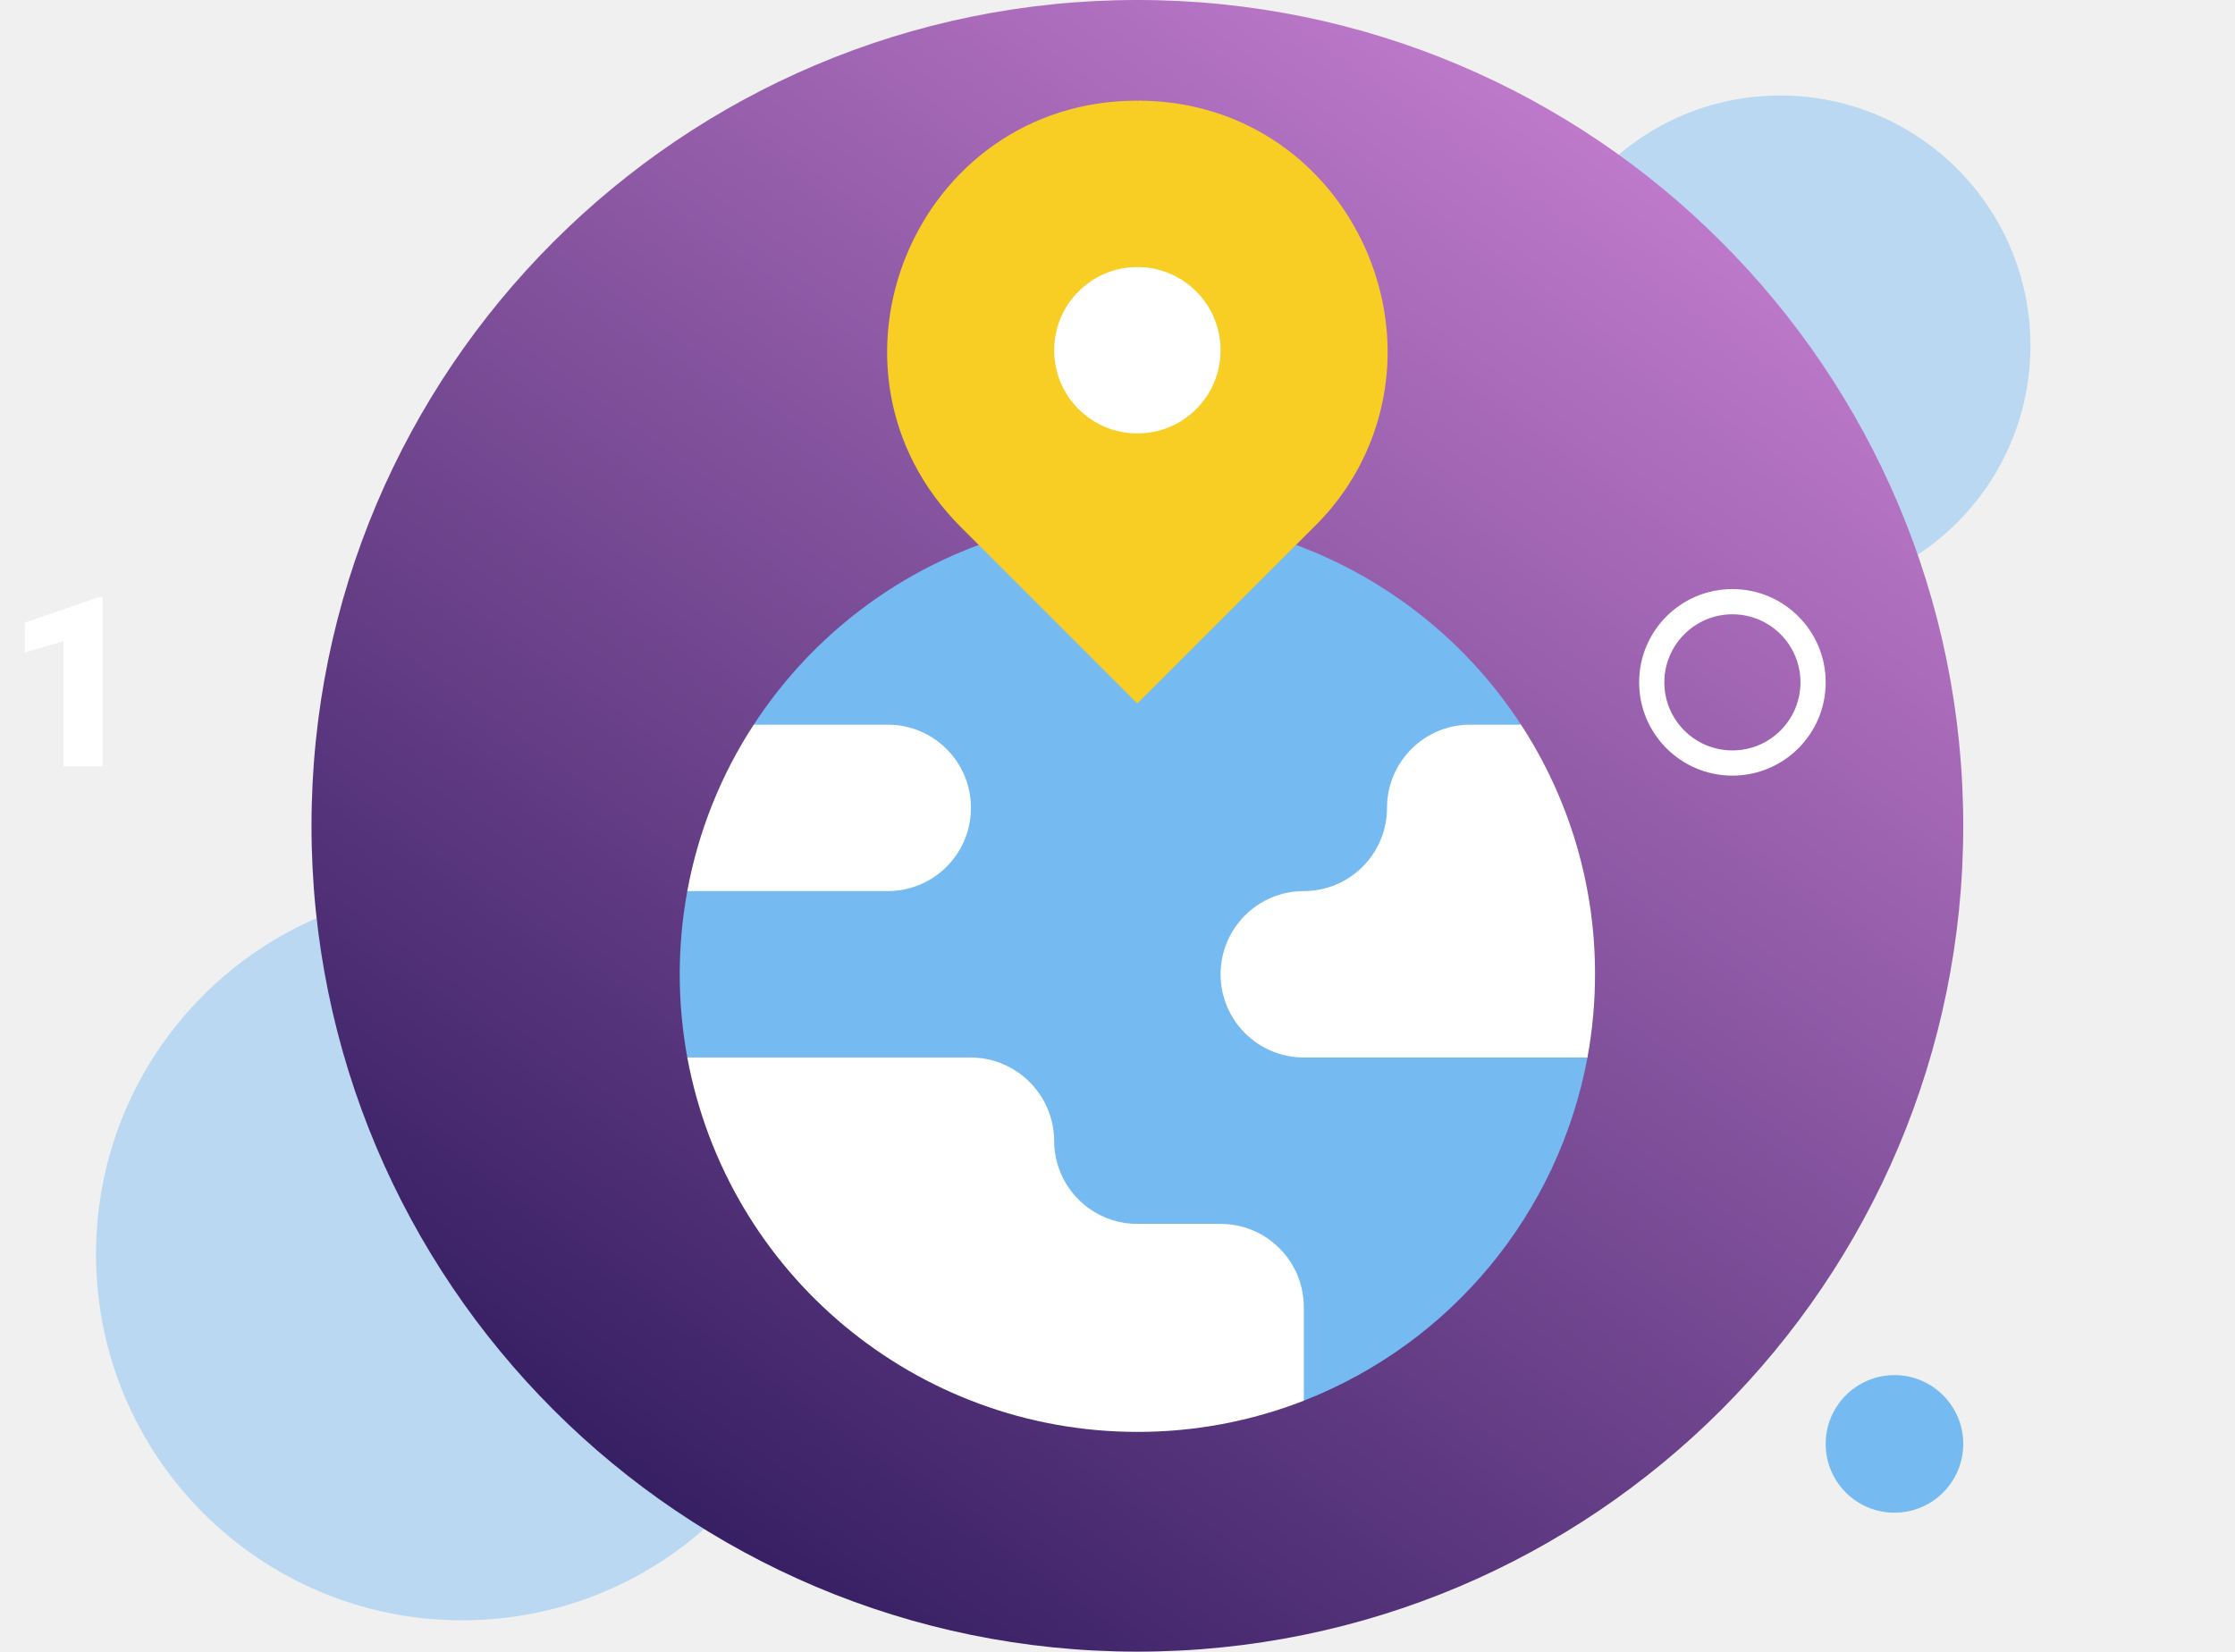
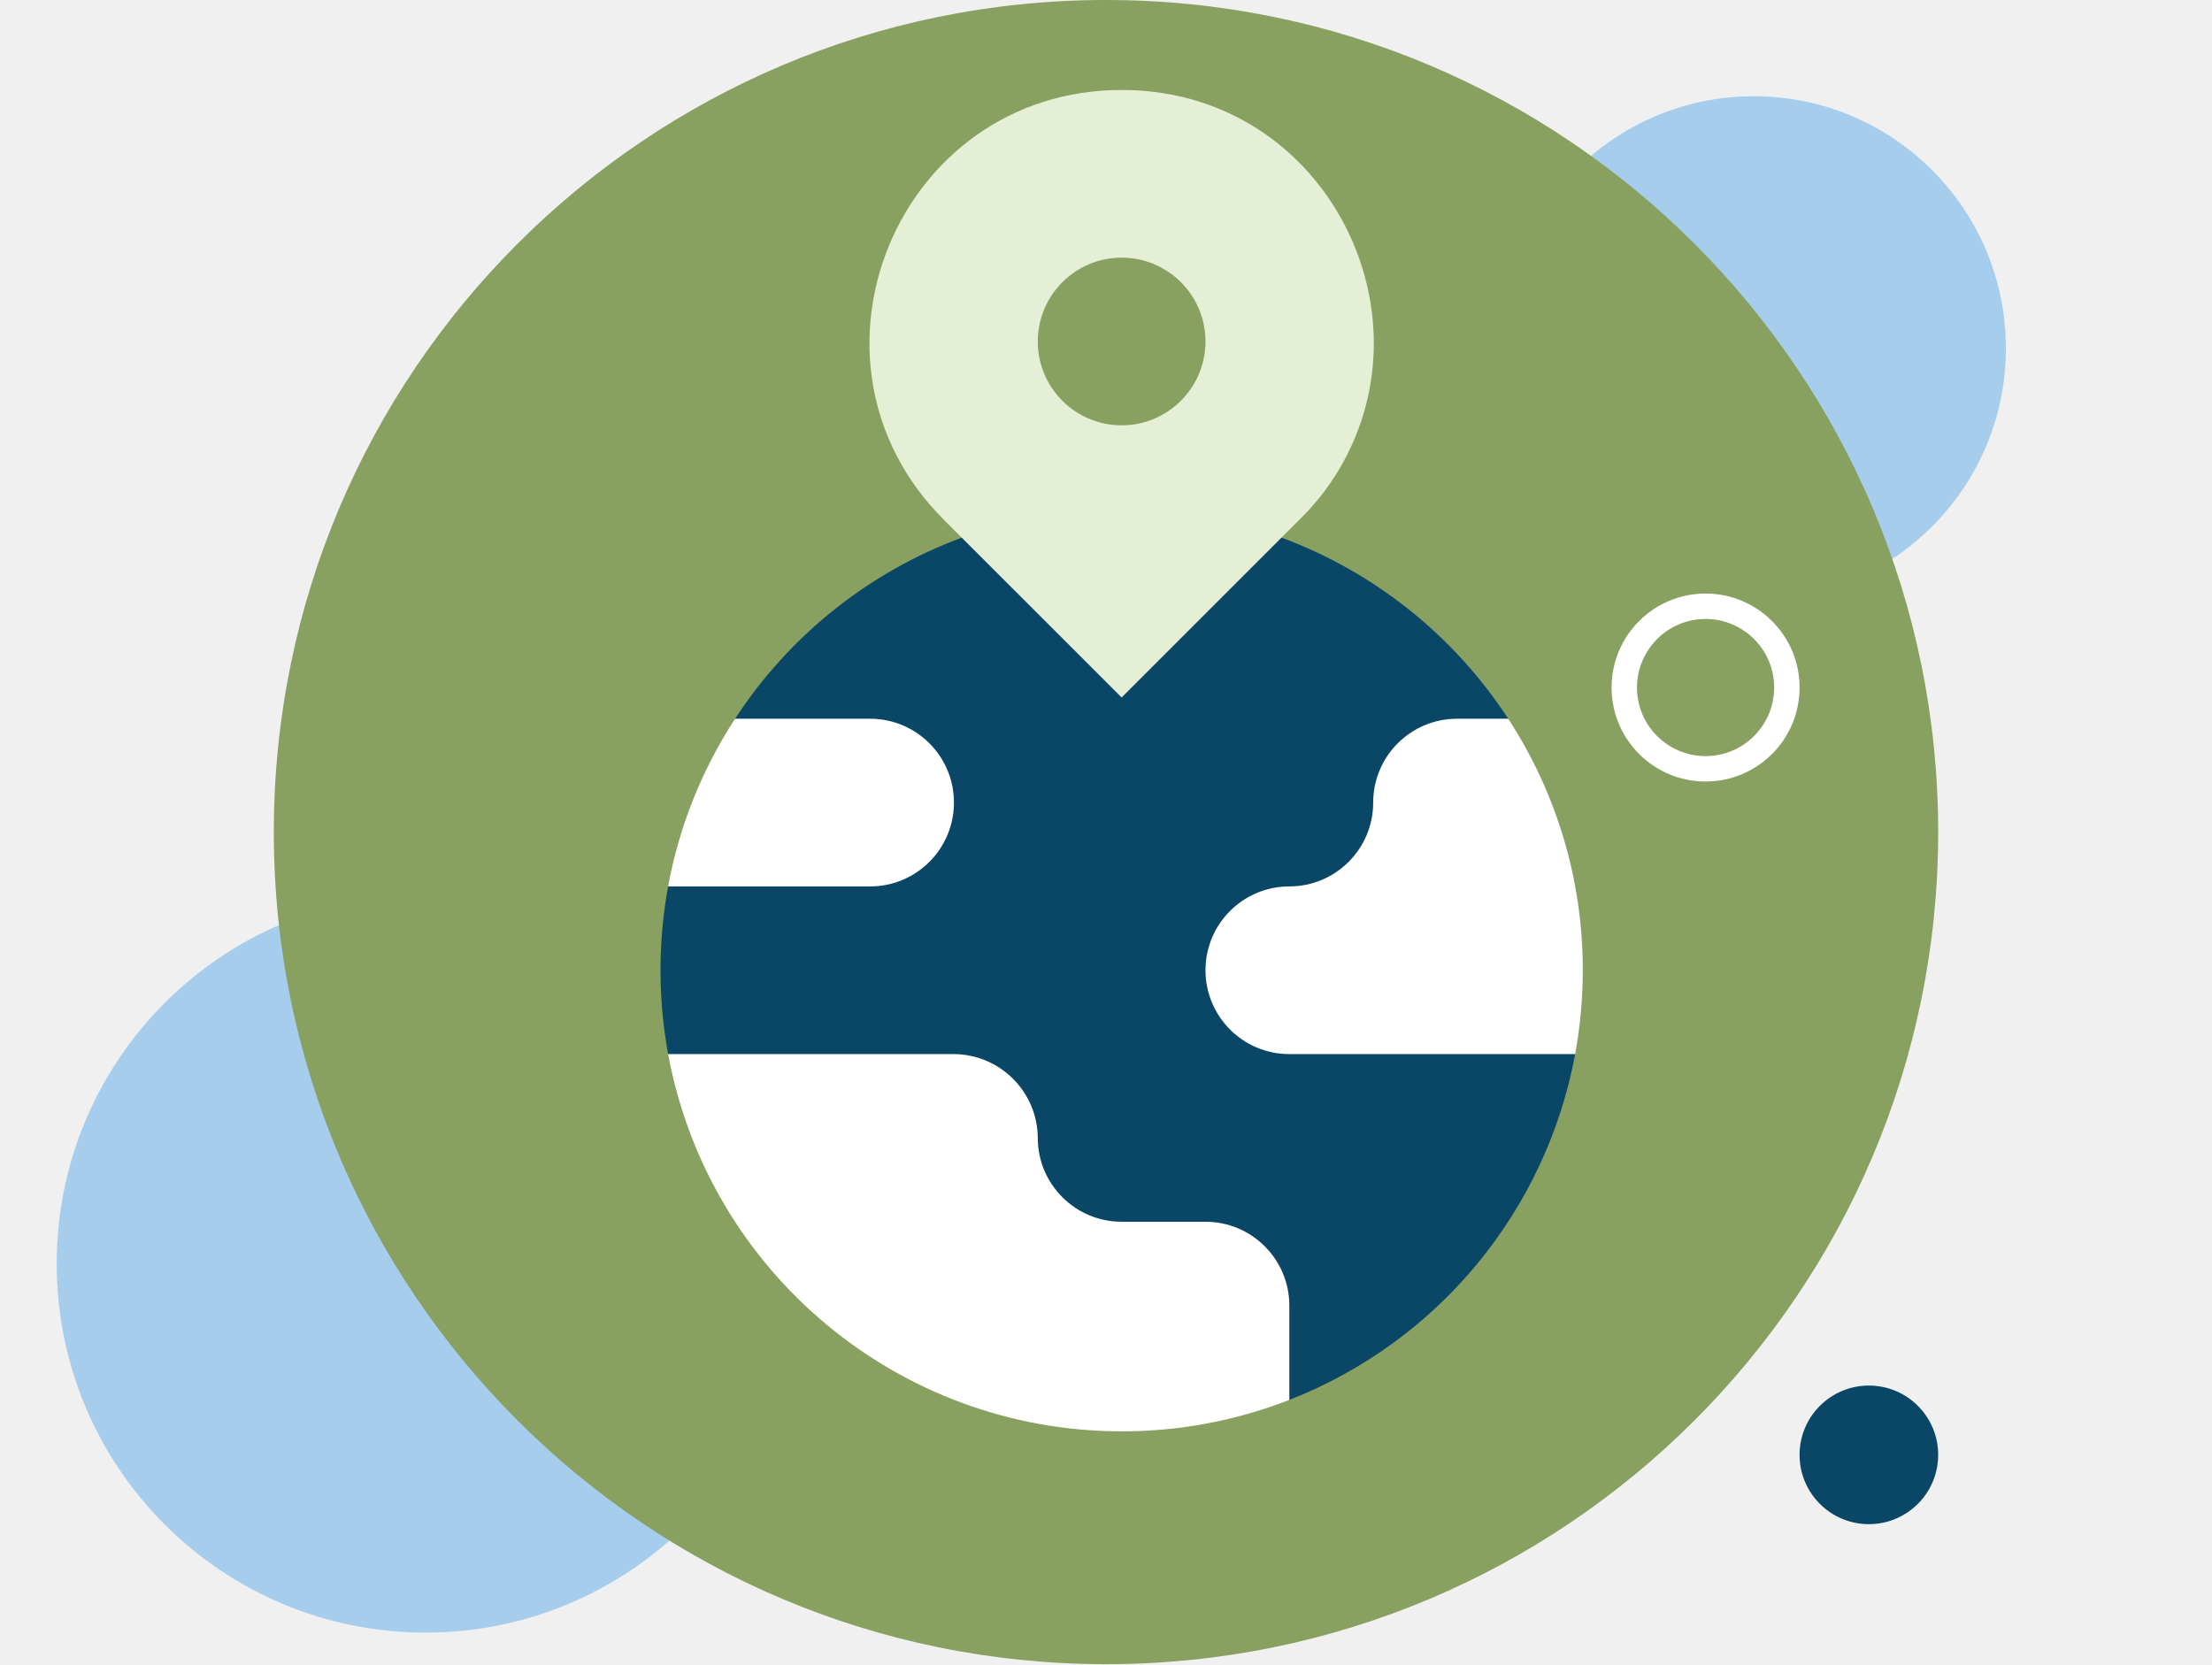
- <svg xmlns="http://www.w3.org/2000/svg" width="300.344" height="221.965" viewBox="0 0 300.344 221.965">
-   <defs>
-     <linearGradient id="linear-gradient" x1="0.814" y1="0.117" x2="0.236" y2="0.921" gradientUnits="objectBoundingBox">
-       <stop offset="0" stop-color="#be79ca" />
-       <stop offset="1" stop-color="#371f63" />
-     </linearGradient>
-   </defs>
-   <g id="Grupo_1102806" data-name="Grupo 1102806" transform="translate(-1014.704 -1329.715)">
-     <g id="Grupo_1102794" data-name="Grupo 1102794" transform="translate(707.656 -103.633)">
-       <text id="_1" data-name="1" transform="translate(317.047 1536.331)" fill="#fff" font-size="32" font-family="Roboto-Black, Roboto" font-weight="800">
-         <tspan x="-9.266" y="0">1</tspan>
-       </text>
-       <g id="Grupo_1102804" data-name="Grupo 1102804" transform="translate(312.391 1433.348)">
-         <g id="Grupo_1102805" data-name="Grupo 1102805">
-           <g id="Grupo_1102747" data-name="Grupo 1102747">
-             <g id="Grupo_1099952" data-name="Grupo 1099952">
-               <path id="Trazado_145968" data-name="Trazado 145968" d="M49.2,0A49.2,49.2,0,1,0,98.4,49.2,49.2,49.2,0,0,0,49.2,0Z" transform="translate(7.561 119.354)" fill="#75baf1" opacity="0.444" />
-               <path id="Trazado_145969" data-name="Trazado 145969" d="M33.618,0A33.618,33.618,0,1,0,67.237,33.618,33.618,33.618,0,0,0,33.618,0Z" transform="translate(200.275 12.836)" fill="#75baf1" opacity="0.444" />
-               <rect id="Rectángulo_34812" data-name="Rectángulo 34812" width="295" height="221.25" transform="translate(0 0.357)" fill="none" />
-               <path id="Trazado_145967" data-name="Trazado 145967" d="M110.983,0A110.983,110.983,0,1,0,221.966,110.983,110.983,110.983,0,0,0,110.983,0Z" transform="translate(36.517 0)" fill="url(#linear-gradient)" />
-               <path id="Trazado_145971" data-name="Trazado 145971" d="M9.243,0a9.243,9.243,0,1,0,9.243,9.243A9.243,9.243,0,0,0,9.243,0Z" transform="translate(239.996 184.805)" fill="#75baf1" />
-               <path id="Elipse_4044" data-name="Elipse 4044" d="M12.535,3.388a9.147,9.147,0,1,1-9.147,9.147,9.158,9.158,0,0,1,9.147-9.147m0-3.388A12.535,12.535,0,1,0,25.071,12.535,12.535,12.535,0,0,0,12.535,0Z" transform="translate(214.926 79.167)" fill="#fff" />
-             </g>
-           </g>
-         </g>
+ <svg xmlns="http://www.w3.org/2000/svg" width="295" height="221.965" viewBox="0 0 295 221.965">
+   <g id="Grupo_1204390" data-name="Grupo 1204390" transform="translate(-1030.047 -1263.156)">
+     <g id="Grupo_1102747" data-name="Grupo 1102747" transform="translate(799.632 -3356.844)">
+       <g id="Grupo_1099952" data-name="Grupo 1099952" transform="translate(230.415 4620)">
+         <path id="Trazado_145968" data-name="Trazado 145968" d="M49.2,0A49.2,49.2,0,1,0,98.4,49.2,49.2,49.2,0,0,0,49.2,0Z" transform="translate(7.561 119.354)" fill="#a6cdec" />
+         <path id="Trazado_145969" data-name="Trazado 145969" d="M33.618,0A33.618,33.618,0,1,0,67.237,33.618,33.618,33.618,0,0,0,33.618,0Z" transform="translate(200.275 12.836)" fill="#a6cdec" />
+         <rect id="Rectángulo_34812" data-name="Rectángulo 34812" width="295" height="221.25" transform="translate(0 0.357)" fill="none" />
+         <path id="Trazado_145967" data-name="Trazado 145967" d="M110.983,0A110.983,110.983,0,1,0,221.966,110.983,110.983,110.983,0,0,0,110.983,0Z" transform="translate(36.517 0)" fill="#88a160" />
+         <path id="Trazado_145971" data-name="Trazado 145971" d="M9.243,0a9.243,9.243,0,1,0,9.243,9.243A9.243,9.243,0,0,0,9.243,0Z" transform="translate(239.996 184.805)" fill="#0a4666" />
+         <path id="Elipse_4044" data-name="Elipse 4044" d="M12.535,3.388a9.147,9.147,0,1,1-9.147,9.147,9.158,9.158,0,0,1,9.147-9.147m0-3.388A12.535,12.535,0,1,0,25.071,12.535,12.535,12.535,0,0,0,12.535,0Z" transform="translate(214.926 79.167)" fill="#fff" />
      </g>
-       <g id="geografico_1_" data-name="geografico (1)" transform="translate(398.391 1446.873)">
-         <path id="Trazado_877247" data-name="Trazado 877247" d="M150.508,170.87H120.181a61.692,61.692,0,0,0-30.233,24.156L81.017,217.39a61.989,61.989,0,0,0,0,22.364L141.5,273.428Z" transform="translate(-80 -111.163)" fill="#75baf1" />
-         <path id="Trazado_877248" data-name="Trazado 877248" d="M316.483,239.753a61.6,61.6,0,0,1-38.12,46.125L256,273.428V170.87h21.319a61.692,61.692,0,0,1,30.233,24.156Z" transform="translate(-194.5 -111.163)" fill="#75baf1" />
-         <path id="Trazado_877249" data-name="Trazado 877249" d="M310.364,251.182a11.182,11.182,0,0,1-11.182,11.182,11.182,11.182,0,1,0,0,22.364H337.3a61.856,61.856,0,0,0,1.017-11.182A61.207,61.207,0,0,0,328.371,240h-6.825A11.182,11.182,0,0,0,310.364,251.182Z" transform="translate(-215.318 -156.136)" fill="#fff" />
-         <path id="Trazado_877250" data-name="Trazado 877250" d="M121.028,251.182A11.182,11.182,0,0,0,109.846,240H91.839a61.133,61.133,0,0,0-8.931,22.364h26.938A11.182,11.182,0,0,0,121.028,251.182Z" transform="translate(-81.892 -156.136)" fill="#fff" />
-         <path id="Trazado_877251" data-name="Trazado 877251" d="M152.4,404.341l-9.008-13.977a11.183,11.183,0,0,1-11.182-11.182A11.265,11.265,0,0,0,121.03,368H82.91a61.519,61.519,0,0,0,60.483,50.318Z" transform="translate(-81.893 -239.409)" fill="#fff" />
-         <path id="Trazado_877252" data-name="Trazado 877252" d="M278.364,443.182v12.58A61.4,61.4,0,0,1,256,459.955V432h11.182A11.183,11.183,0,0,1,278.364,443.182Z" transform="translate(-194.5 -281.045)" fill="#fff" />
-         <path id="Trazado_877253" data-name="Trazado 877253" d="M202.508,57.3l-9.122,23.73L169.653,57.3C148.509,36.152,163.485,0,193.386,0Z" transform="translate(-131.886)" fill="#f9ce24" />
-         <path id="Trazado_877254" data-name="Trazado 877254" d="M289.629,33.808a32.863,32.863,0,0,1-9.9,23.489L256,81.026V0C276.232,0,289.629,16.553,289.629,33.808Z" transform="translate(-194.5)" fill="#f9ce24" />
-         <path id="Trazado_877255" data-name="Trazado 877255" d="M240.523,75.182l-5.341,11.182a11.182,11.182,0,1,1,0-22.364Z" transform="translate(-173.682 -41.636)" fill="#fff" />
-         <path id="Trazado_877256" data-name="Trazado 877256" d="M267.182,75.182A11.183,11.183,0,0,1,256,86.364V64A11.183,11.183,0,0,1,267.182,75.182Z" transform="translate(-194.5 -41.636)" fill="#fff" />
-       </g>
+     </g>
+     <g id="geografico_1_" data-name="geografico (1)" transform="translate(1038.133 1275.157)">
+       <path id="Trazado_877247" data-name="Trazado 877247" d="M150.508,170.87H120.181a61.692,61.692,0,0,0-30.233,24.156L81.017,217.39a61.989,61.989,0,0,0,0,22.364L141.5,273.428Z" transform="translate(0 -111.163)" fill="#0a4666" />
+       <path id="Trazado_877248" data-name="Trazado 877248" d="M316.483,239.753a61.6,61.6,0,0,1-38.12,46.125L256,273.428V170.87h21.319a61.692,61.692,0,0,1,30.233,24.156Z" transform="translate(-114.5 -111.163)" fill="#0a4666" />
+       <path id="Trazado_877249" data-name="Trazado 877249" d="M310.364,251.182a11.182,11.182,0,0,1-11.182,11.182,11.182,11.182,0,1,0,0,22.364H337.3a61.856,61.856,0,0,0,1.017-11.182A61.207,61.207,0,0,0,328.371,240h-6.825A11.182,11.182,0,0,0,310.364,251.182Z" transform="translate(-135.318 -156.136)" fill="#fff" />
+       <path id="Trazado_877250" data-name="Trazado 877250" d="M121.028,251.182A11.182,11.182,0,0,0,109.846,240H91.839a61.133,61.133,0,0,0-8.931,22.364h26.938A11.182,11.182,0,0,0,121.028,251.182Z" transform="translate(-1.892 -156.136)" fill="#fff" />
+       <path id="Trazado_877251" data-name="Trazado 877251" d="M152.4,404.341l-9.008-13.977a11.183,11.183,0,0,1-11.182-11.182A11.265,11.265,0,0,0,121.03,368H82.91a61.519,61.519,0,0,0,60.483,50.318Z" transform="translate(-1.893 -239.409)" fill="#fff" />
+       <path id="Trazado_877252" data-name="Trazado 877252" d="M278.364,443.182v12.58A61.4,61.4,0,0,1,256,459.955V432h11.182A11.183,11.183,0,0,1,278.364,443.182Z" transform="translate(-114.5 -281.045)" fill="#fff" />
+       <path id="Trazado_877253" data-name="Trazado 877253" d="M202.508,57.3l-9.122,23.73L169.653,57.3C148.509,36.152,163.485,0,193.386,0Z" transform="translate(-51.886)" fill="#e5efd6" />
+       <path id="Trazado_877254" data-name="Trazado 877254" d="M289.629,33.808a32.863,32.863,0,0,1-9.9,23.489L256,81.026V0C276.232,0,289.629,16.553,289.629,33.808Z" transform="translate(-114.5)" fill="#e5efd6" />
+       <path id="Trazado_877255" data-name="Trazado 877255" d="M240.523,75.182l-5.341,11.182a11.182,11.182,0,1,1,0-22.364Z" transform="translate(-93.682 -41.636)" fill="#88a160" />
+       <path id="Trazado_877256" data-name="Trazado 877256" d="M267.182,75.182A11.183,11.183,0,0,1,256,86.364V64A11.183,11.183,0,0,1,267.182,75.182Z" transform="translate(-114.5 -41.636)" fill="#88a160" />
    </g>
  </g>
</svg>
